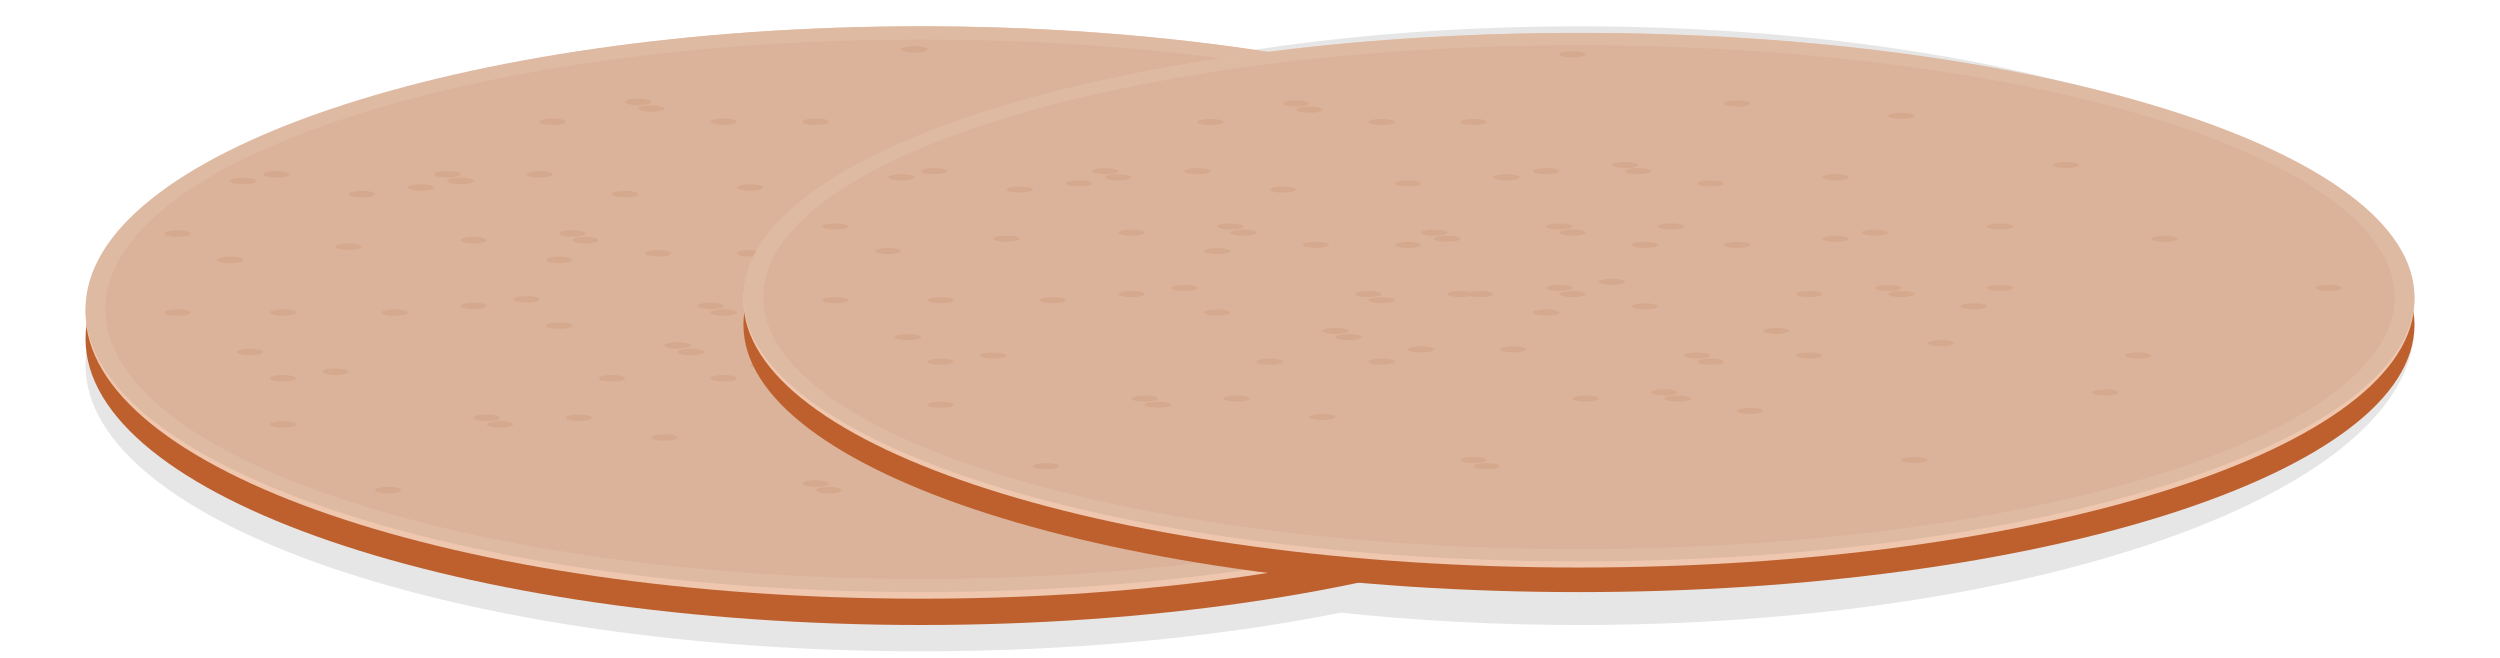
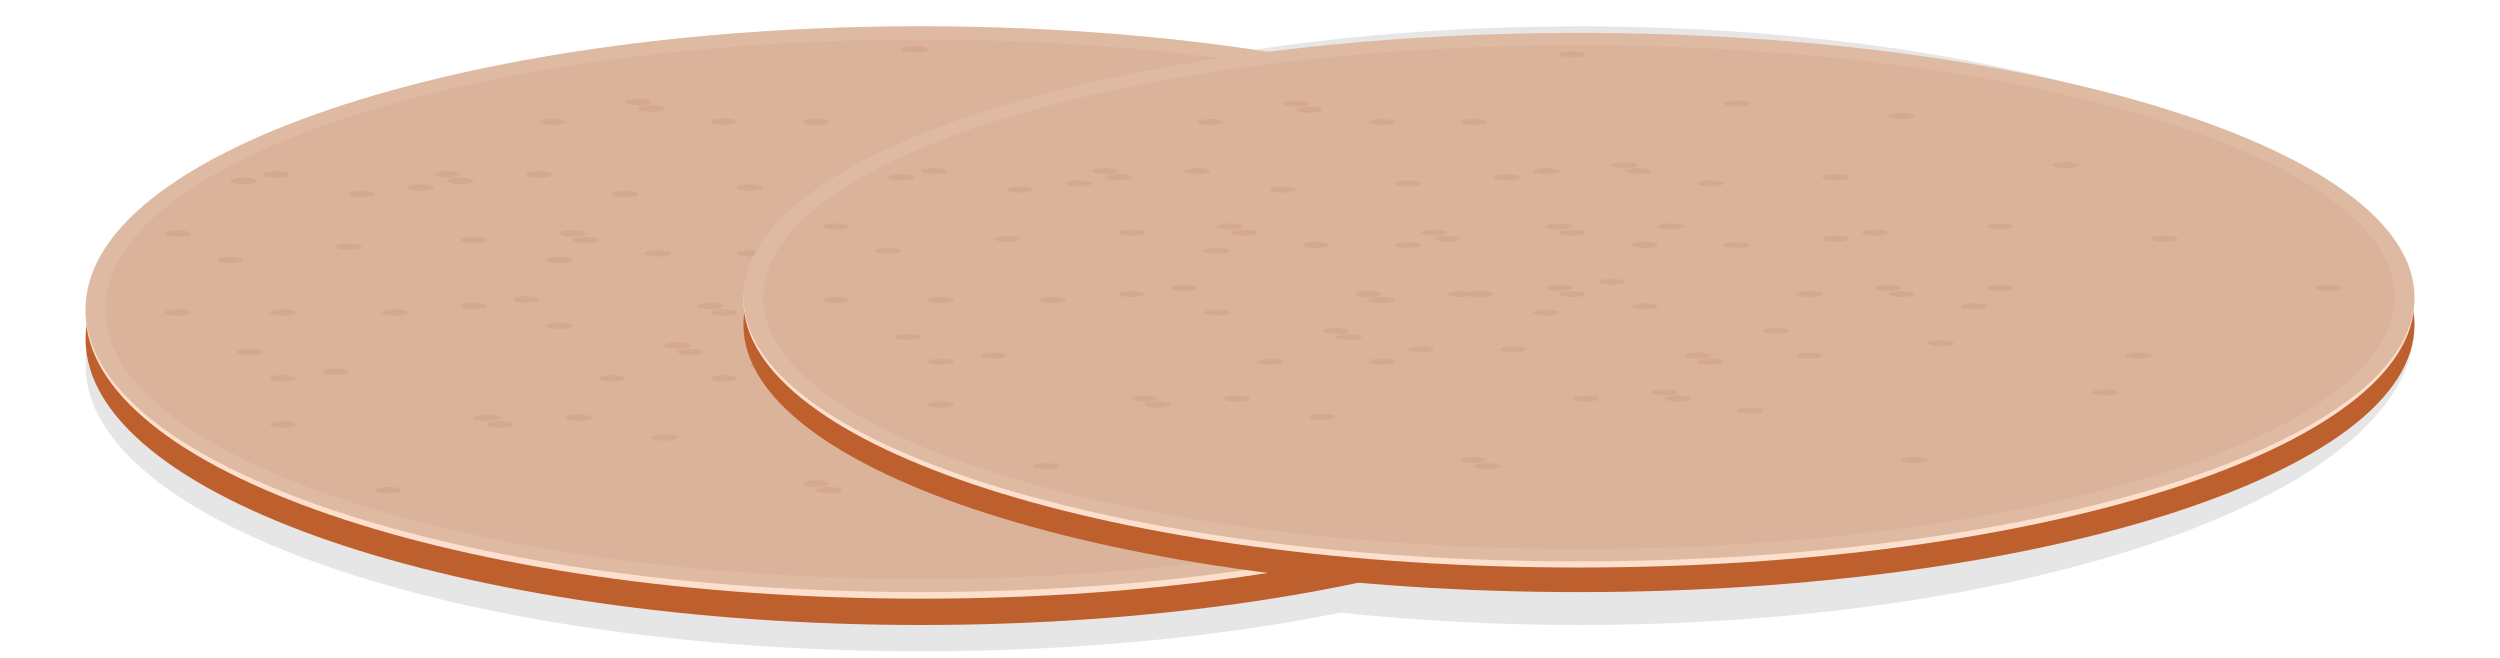
<svg xmlns="http://www.w3.org/2000/svg" width="380" height="100" viewBox="0 0 380 100" fill="none">
  <path fill-rule="evenodd" clip-rule="evenodd" d="M240 95C310.14 95 367 74.629 367 49.5C367 24.371 310.14 4 240 4C211.859 4 185.855 7.279 164.804 12.829C156.782 12.285 148.488 12 140 12C69.86 12 13 31.476 13 55.5C13 79.524 69.86 99 140 99C163.251 99 185.042 96.86 203.787 93.124C215.263 94.344 227.418 95 240 95Z" fill="black" fill-opacity="0.1" />
  <ellipse cx="140" cy="51.5" rx="127" ry="43.5" fill="#BE602E" />
-   <ellipse cx="140" cy="47.5" rx="127" ry="43.5" fill="#EFC7AE" />
+   <ellipse cx="140" cy="47.5" rx="127" ry="43.5" fill="#FDDFCD" />
  <ellipse cx="140" cy="47" rx="127" ry="43" fill="#DFBAA3" />
  <ellipse cx="140" cy="47" rx="124" ry="41" fill="#DBB39A" />
  <ellipse cx="139" cy="46.5" rx="2" ry="0.5" fill="#D5A98D" />
  <ellipse cx="89" cy="36.5" rx="2" ry="0.5" fill="#D5A98D" />
  <ellipse cx="204" cy="45.5" rx="2" ry="0.5" fill="#D5A98D" />
  <ellipse cx="154" cy="35.5" rx="2" ry="0.5" fill="#D5A98D" />
  <ellipse cx="149" cy="26.5" rx="2" ry="0.5" fill="#D5A98D" />
  <ellipse cx="99" cy="16.5" rx="2" ry="0.5" fill="#D5A98D" />
  <ellipse cx="214" cy="25.5" rx="2" ry="0.5" fill="#D5A98D" />
  <ellipse cx="164" cy="15.5" rx="2" ry="0.5" fill="#D5A98D" />
  <ellipse cx="110" cy="57.5" rx="2" ry="0.5" fill="#D5A98D" />
  <ellipse cx="60" cy="47.5" rx="2" ry="0.5" fill="#D5A98D" />
  <ellipse cx="175" cy="56.5" rx="2" ry="0.5" fill="#D5A98D" />
  <ellipse cx="125" cy="46.5" rx="2" ry="0.5" fill="#D5A98D" />
  <ellipse cx="120" cy="37.5" rx="2" ry="0.5" fill="#D5A98D" />
  <ellipse cx="70" cy="27.5" rx="2" ry="0.5" fill="#D5A98D" />
  <ellipse cx="185" cy="36.5" rx="2" ry="0.5" fill="#D5A98D" />
  <ellipse cx="135" cy="26.5" rx="2" ry="0.5" fill="#D5A98D" />
  <ellipse cx="189" cy="46.5" rx="2" ry="0.5" fill="#D5A98D" />
  <ellipse cx="139" cy="36.5" rx="2" ry="0.5" fill="#D5A98D" />
  <ellipse cx="254" cy="45.5" rx="2" ry="0.5" fill="#D5A98D" />
  <ellipse cx="204" cy="35.5" rx="2" ry="0.5" fill="#D5A98D" />
  <ellipse cx="160" cy="57.5" rx="2" ry="0.5" fill="#D5A98D" />
  <ellipse cx="110" cy="47.5" rx="2" ry="0.5" fill="#D5A98D" />
  <ellipse cx="225" cy="56.5" rx="2" ry="0.5" fill="#D5A98D" />
  <ellipse cx="175" cy="46.5" rx="2" ry="0.5" fill="#D5A98D" />
  <ellipse cx="155" cy="63.5" rx="2" ry="0.5" fill="#D5A98D" />
  <ellipse cx="105" cy="53.5" rx="2" ry="0.5" fill="#D5A98D" />
  <ellipse cx="220" cy="62.5" rx="2" ry="0.5" fill="#D5A98D" />
  <ellipse cx="170" cy="52.5" rx="2" ry="0.5" fill="#D5A98D" />
  <ellipse cx="126" cy="74.5" rx="2" ry="0.5" fill="#D5A98D" />
  <ellipse cx="76" cy="64.5" rx="2" ry="0.5" fill="#D5A98D" />
  <ellipse cx="191" cy="73.5" rx="2" ry="0.5" fill="#D5A98D" />
  <ellipse cx="141" cy="63.5" rx="2" ry="0.5" fill="#D5A98D" />
  <ellipse cx="114" cy="38.5" rx="2" ry="0.5" fill="#D5A98D" />
  <ellipse cx="64" cy="28.5" rx="2" ry="0.5" fill="#D5A98D" />
  <ellipse cx="179" cy="37.5" rx="2" ry="0.5" fill="#D5A98D" />
  <ellipse cx="129" cy="27.5" rx="2" ry="0.5" fill="#D5A98D" />
  <ellipse cx="124" cy="18.5" rx="2" ry="0.5" fill="#D5A98D" />
  <ellipse cx="84" cy="18.5" rx="2" ry="0.5" fill="#D5A98D" />
  <ellipse cx="189" cy="17.5" rx="2" ry="0.5" fill="#D5A98D" />
  <ellipse cx="139" cy="7.5" rx="2" ry="0.5" fill="#D5A98D" />
  <ellipse cx="85" cy="49.5" rx="2" ry="0.5" fill="#D5A98D" />
  <ellipse cx="35" cy="39.5" rx="2" ry="0.5" fill="#D5A98D" />
  <ellipse cx="150" cy="48.5" rx="2" ry="0.5" fill="#D5A98D" />
  <ellipse cx="100" cy="38.5" rx="2" ry="0.5" fill="#D5A98D" />
  <ellipse cx="95" cy="29.5" rx="2" ry="0.5" fill="#D5A98D" />
  <ellipse cx="55" cy="29.5" rx="2" ry="0.5" fill="#D5A98D" />
  <ellipse cx="160" cy="28.5" rx="2" ry="0.5" fill="#D5A98D" />
  <ellipse cx="110" cy="18.5" rx="2" ry="0.5" fill="#D5A98D" />
  <ellipse cx="164" cy="38.5" rx="2" ry="0.5" fill="#D5A98D" />
  <ellipse cx="114" cy="28.5" rx="2" ry="0.5" fill="#D5A98D" />
  <ellipse cx="229" cy="37.5" rx="2" ry="0.5" fill="#D5A98D" />
  <ellipse cx="179" cy="27.5" rx="2" ry="0.5" fill="#D5A98D" />
  <ellipse cx="135" cy="49.5" rx="2" ry="0.5" fill="#D5A98D" />
  <ellipse cx="85" cy="39.5" rx="2" ry="0.5" fill="#D5A98D" />
  <ellipse cx="200" cy="48.5" rx="2" ry="0.5" fill="#D5A98D" />
  <ellipse cx="150" cy="38.5" rx="2" ry="0.5" fill="#D5A98D" />
  <ellipse cx="130" cy="55.5" rx="2" ry="0.5" fill="#D5A98D" />
  <ellipse cx="80" cy="45.5" rx="2" ry="0.5" fill="#D5A98D" />
  <ellipse cx="195" cy="54.5" rx="2" ry="0.5" fill="#D5A98D" />
  <ellipse cx="145" cy="44.5" rx="2" ry="0.5" fill="#D5A98D" />
  <ellipse cx="101" cy="66.5" rx="2" ry="0.5" fill="#D5A98D" />
  <ellipse cx="51" cy="56.5" rx="2" ry="0.5" fill="#D5A98D" />
  <ellipse cx="166" cy="65.5" rx="2" ry="0.5" fill="#D5A98D" />
  <ellipse cx="116" cy="55.5" rx="2" ry="0.5" fill="#D5A98D" />
  <ellipse cx="72" cy="46.5" rx="2" ry="0.5" fill="#D5A98D" />
  <ellipse cx="27" cy="35.5" rx="2" ry="0.5" fill="#D5A98D" />
  <ellipse cx="137" cy="45.5" rx="2" ry="0.5" fill="#D5A98D" />
  <ellipse cx="87" cy="35.5" rx="2" ry="0.5" fill="#D5A98D" />
  <ellipse cx="82" cy="26.5" rx="2" ry="0.5" fill="#D5A98D" />
  <ellipse cx="42" cy="26.5" rx="2" ry="0.5" fill="#D5A98D" />
  <ellipse cx="147" cy="25.5" rx="2" ry="0.5" fill="#D5A98D" />
  <ellipse cx="97" cy="15.5" rx="2" ry="0.5" fill="#D5A98D" />
  <ellipse cx="43" cy="57.5" rx="2" ry="0.5" fill="#D5A98D" />
  <ellipse cx="27" cy="47.5" rx="2" ry="0.5" fill="#D5A98D" />
  <ellipse cx="53" cy="37.5" rx="2" ry="0.5" fill="#D5A98D" />
  <ellipse cx="37" cy="27.5" rx="2" ry="0.5" fill="#D5A98D" />
  <ellipse cx="118" cy="36.5" rx="2" ry="0.5" fill="#D5A98D" />
  <ellipse cx="68" cy="26.5" rx="2" ry="0.5" fill="#D5A98D" />
  <ellipse cx="122" cy="46.5" rx="2" ry="0.5" fill="#D5A98D" />
  <ellipse cx="72" cy="36.5" rx="2" ry="0.5" fill="#D5A98D" />
  <ellipse cx="187" cy="45.5" rx="2" ry="0.5" fill="#D5A98D" />
  <ellipse cx="137" cy="35.5" rx="2" ry="0.5" fill="#D5A98D" />
  <ellipse cx="93" cy="57.5" rx="2" ry="0.5" fill="#D5A98D" />
  <ellipse cx="43" cy="47.5" rx="2" ry="0.5" fill="#D5A98D" />
  <ellipse cx="158" cy="56.5" rx="2" ry="0.5" fill="#D5A98D" />
  <ellipse cx="108" cy="46.5" rx="2" ry="0.5" fill="#D5A98D" />
  <ellipse cx="88" cy="63.5" rx="2" ry="0.5" fill="#D5A98D" />
  <ellipse cx="38" cy="53.5" rx="2" ry="0.5" fill="#D5A98D" />
  <ellipse cx="153" cy="62.5" rx="2" ry="0.5" fill="#D5A98D" />
  <ellipse cx="103" cy="52.5" rx="2" ry="0.5" fill="#D5A98D" />
  <ellipse cx="59" cy="74.5" rx="2" ry="0.5" fill="#D5A98D" />
  <ellipse cx="43" cy="64.5" rx="2" ry="0.5" fill="#D5A98D" />
  <ellipse cx="124" cy="73.5" rx="2" ry="0.5" fill="#D5A98D" />
  <ellipse cx="74" cy="63.5" rx="2" ry="0.5" fill="#D5A98D" />
  <ellipse cx="240" cy="49.368" rx="127" ry="40.632" fill="#BE602E" />
-   <ellipse cx="240" cy="45.632" rx="127" ry="40.632" fill="#EFC7AE" />
+   <ellipse cx="240" cy="45.632" rx="127" ry="40.632" fill="#FDDFCD" />
  <ellipse cx="240" cy="45.165" rx="127" ry="40.165" fill="#DFBAA3" />
  <ellipse cx="240" cy="45.165" rx="124" ry="38.297" fill="#DBB39A" />
  <ellipse cx="239" cy="44.698" rx="2" ry="0.467" fill="#D5A98D" />
  <ellipse cx="189" cy="35.357" rx="2" ry="0.467" fill="#D5A98D" />
  <ellipse cx="304" cy="43.764" rx="2" ry="0.467" fill="#D5A98D" />
  <ellipse cx="254" cy="34.423" rx="2" ry="0.467" fill="#D5A98D" />
  <ellipse cx="249" cy="26.017" rx="2" ry="0.467" fill="#D5A98D" />
  <ellipse cx="199" cy="16.676" rx="2" ry="0.467" fill="#D5A98D" />
  <ellipse cx="314" cy="25.082" rx="2" ry="0.467" fill="#D5A98D" />
  <ellipse cx="264" cy="15.742" rx="2" ry="0.467" fill="#D5A98D" />
  <ellipse cx="210" cy="54.972" rx="2" ry="0.467" fill="#D5A98D" />
  <ellipse cx="160" cy="45.632" rx="2" ry="0.467" fill="#D5A98D" />
  <ellipse cx="275" cy="54.038" rx="2" ry="0.467" fill="#D5A98D" />
  <ellipse cx="225" cy="44.698" rx="2" ry="0.467" fill="#D5A98D" />
  <ellipse cx="220" cy="36.291" rx="2" ry="0.467" fill="#D5A98D" />
  <ellipse cx="170" cy="26.951" rx="2" ry="0.467" fill="#D5A98D" />
  <ellipse cx="285" cy="35.357" rx="2" ry="0.467" fill="#D5A98D" />
  <ellipse cx="235" cy="26.017" rx="2" ry="0.467" fill="#D5A98D" />
  <ellipse cx="289" cy="44.698" rx="2" ry="0.467" fill="#D5A98D" />
  <ellipse cx="239" cy="35.357" rx="2" ry="0.467" fill="#D5A98D" />
  <ellipse cx="354" cy="43.764" rx="2" ry="0.467" fill="#D5A98D" />
  <ellipse cx="304" cy="34.423" rx="2" ry="0.467" fill="#D5A98D" />
  <ellipse cx="260" cy="54.972" rx="2" ry="0.467" fill="#D5A98D" />
  <ellipse cx="210" cy="45.632" rx="2" ry="0.467" fill="#D5A98D" />
  <ellipse cx="325" cy="54.038" rx="2" ry="0.467" fill="#D5A98D" />
  <ellipse cx="275" cy="44.698" rx="2" ry="0.467" fill="#D5A98D" />
  <ellipse cx="255" cy="60.577" rx="2" ry="0.467" fill="#D5A98D" />
  <ellipse cx="205" cy="51.236" rx="2" ry="0.467" fill="#D5A98D" />
  <ellipse cx="320" cy="59.643" rx="2" ry="0.467" fill="#D5A98D" />
  <ellipse cx="270" cy="50.302" rx="2" ry="0.467" fill="#D5A98D" />
  <ellipse cx="226" cy="70.852" rx="2" ry="0.467" fill="#D5A98D" />
  <ellipse cx="176" cy="61.511" rx="2" ry="0.467" fill="#D5A98D" />
  <ellipse cx="291" cy="69.918" rx="2" ry="0.467" fill="#D5A98D" />
  <ellipse cx="241" cy="60.577" rx="2" ry="0.467" fill="#D5A98D" />
  <ellipse cx="214" cy="37.225" rx="2" ry="0.467" fill="#D5A98D" />
  <ellipse cx="164" cy="27.885" rx="2" ry="0.467" fill="#D5A98D" />
  <ellipse cx="279" cy="36.291" rx="2" ry="0.467" fill="#D5A98D" />
  <ellipse cx="229" cy="26.951" rx="2" ry="0.467" fill="#D5A98D" />
  <ellipse cx="224" cy="18.544" rx="2" ry="0.467" fill="#D5A98D" />
  <ellipse cx="184" cy="18.544" rx="2" ry="0.467" fill="#D5A98D" />
  <ellipse cx="289" cy="17.61" rx="2" ry="0.467" fill="#D5A98D" />
  <ellipse cx="239" cy="8.269" rx="2" ry="0.467" fill="#D5A98D" />
  <ellipse cx="185" cy="47.5" rx="2" ry="0.467" fill="#D5A98D" />
  <ellipse cx="135" cy="38.159" rx="2" ry="0.467" fill="#D5A98D" />
  <ellipse cx="250" cy="46.566" rx="2" ry="0.467" fill="#D5A98D" />
  <ellipse cx="200" cy="37.225" rx="2" ry="0.467" fill="#D5A98D" />
  <ellipse cx="195" cy="28.819" rx="2" ry="0.467" fill="#D5A98D" />
  <ellipse cx="155" cy="28.819" rx="2" ry="0.467" fill="#D5A98D" />
  <ellipse cx="260" cy="27.885" rx="2" ry="0.467" fill="#D5A98D" />
  <ellipse cx="210" cy="18.544" rx="2" ry="0.467" fill="#D5A98D" />
  <ellipse cx="264" cy="37.225" rx="2" ry="0.467" fill="#D5A98D" />
  <ellipse cx="214" cy="27.885" rx="2" ry="0.467" fill="#D5A98D" />
  <ellipse cx="329" cy="36.291" rx="2" ry="0.467" fill="#D5A98D" />
  <ellipse cx="279" cy="26.951" rx="2" ry="0.467" fill="#D5A98D" />
  <ellipse cx="235" cy="47.5" rx="2" ry="0.467" fill="#D5A98D" />
  <ellipse cx="185" cy="38.159" rx="2" ry="0.467" fill="#D5A98D" />
  <ellipse cx="300" cy="46.566" rx="2" ry="0.467" fill="#D5A98D" />
  <ellipse cx="250" cy="37.225" rx="2" ry="0.467" fill="#D5A98D" />
  <ellipse cx="230" cy="53.104" rx="2" ry="0.467" fill="#D5A98D" />
  <ellipse cx="180" cy="43.764" rx="2" ry="0.467" fill="#D5A98D" />
  <ellipse cx="295" cy="52.17" rx="2" ry="0.467" fill="#D5A98D" />
  <ellipse cx="245" cy="42.83" rx="2" ry="0.467" fill="#D5A98D" />
  <ellipse cx="201" cy="63.379" rx="2" ry="0.467" fill="#D5A98D" />
  <ellipse cx="151" cy="54.038" rx="2" ry="0.467" fill="#D5A98D" />
  <ellipse cx="266" cy="62.445" rx="2" ry="0.467" fill="#D5A98D" />
  <ellipse cx="216" cy="53.104" rx="2" ry="0.467" fill="#D5A98D" />
  <ellipse cx="172" cy="44.698" rx="2" ry="0.467" fill="#D5A98D" />
  <ellipse cx="127" cy="34.423" rx="2" ry="0.467" fill="#D5A98D" />
  <ellipse cx="237" cy="43.764" rx="2" ry="0.467" fill="#D5A98D" />
  <ellipse cx="187" cy="34.423" rx="2" ry="0.467" fill="#D5A98D" />
  <ellipse cx="182" cy="26.017" rx="2" ry="0.467" fill="#D5A98D" />
  <ellipse cx="142" cy="26.017" rx="2" ry="0.467" fill="#D5A98D" />
  <ellipse cx="247" cy="25.082" rx="2" ry="0.467" fill="#D5A98D" />
  <ellipse cx="197" cy="15.742" rx="2" ry="0.467" fill="#D5A98D" />
  <ellipse cx="143" cy="54.972" rx="2" ry="0.467" fill="#D5A98D" />
  <ellipse cx="127" cy="45.632" rx="2" ry="0.467" fill="#D5A98D" />
  <ellipse cx="153" cy="36.291" rx="2" ry="0.467" fill="#D5A98D" />
  <ellipse cx="137" cy="26.951" rx="2" ry="0.467" fill="#D5A98D" />
  <ellipse cx="218" cy="35.357" rx="2" ry="0.467" fill="#D5A98D" />
  <ellipse cx="168" cy="26.017" rx="2" ry="0.467" fill="#D5A98D" />
  <ellipse cx="222" cy="44.698" rx="2" ry="0.467" fill="#D5A98D" />
  <ellipse cx="172" cy="35.357" rx="2" ry="0.467" fill="#D5A98D" />
  <ellipse cx="287" cy="43.764" rx="2" ry="0.467" fill="#D5A98D" />
  <ellipse cx="237" cy="34.423" rx="2" ry="0.467" fill="#D5A98D" />
  <ellipse cx="193" cy="54.972" rx="2" ry="0.467" fill="#D5A98D" />
  <ellipse cx="143" cy="45.632" rx="2" ry="0.467" fill="#D5A98D" />
  <ellipse cx="258" cy="54.038" rx="2" ry="0.467" fill="#D5A98D" />
  <ellipse cx="208" cy="44.698" rx="2" ry="0.467" fill="#D5A98D" />
  <ellipse cx="188" cy="60.577" rx="2" ry="0.467" fill="#D5A98D" />
  <ellipse cx="138" cy="51.236" rx="2" ry="0.467" fill="#D5A98D" />
  <ellipse cx="253" cy="59.643" rx="2" ry="0.467" fill="#D5A98D" />
  <ellipse cx="203" cy="50.302" rx="2" ry="0.467" fill="#D5A98D" />
  <ellipse cx="159" cy="70.852" rx="2" ry="0.467" fill="#D5A98D" />
  <ellipse cx="143" cy="61.511" rx="2" ry="0.467" fill="#D5A98D" />
  <ellipse cx="224" cy="69.918" rx="2" ry="0.467" fill="#D5A98D" />
  <ellipse cx="174" cy="60.577" rx="2" ry="0.467" fill="#D5A98D" />
</svg>
